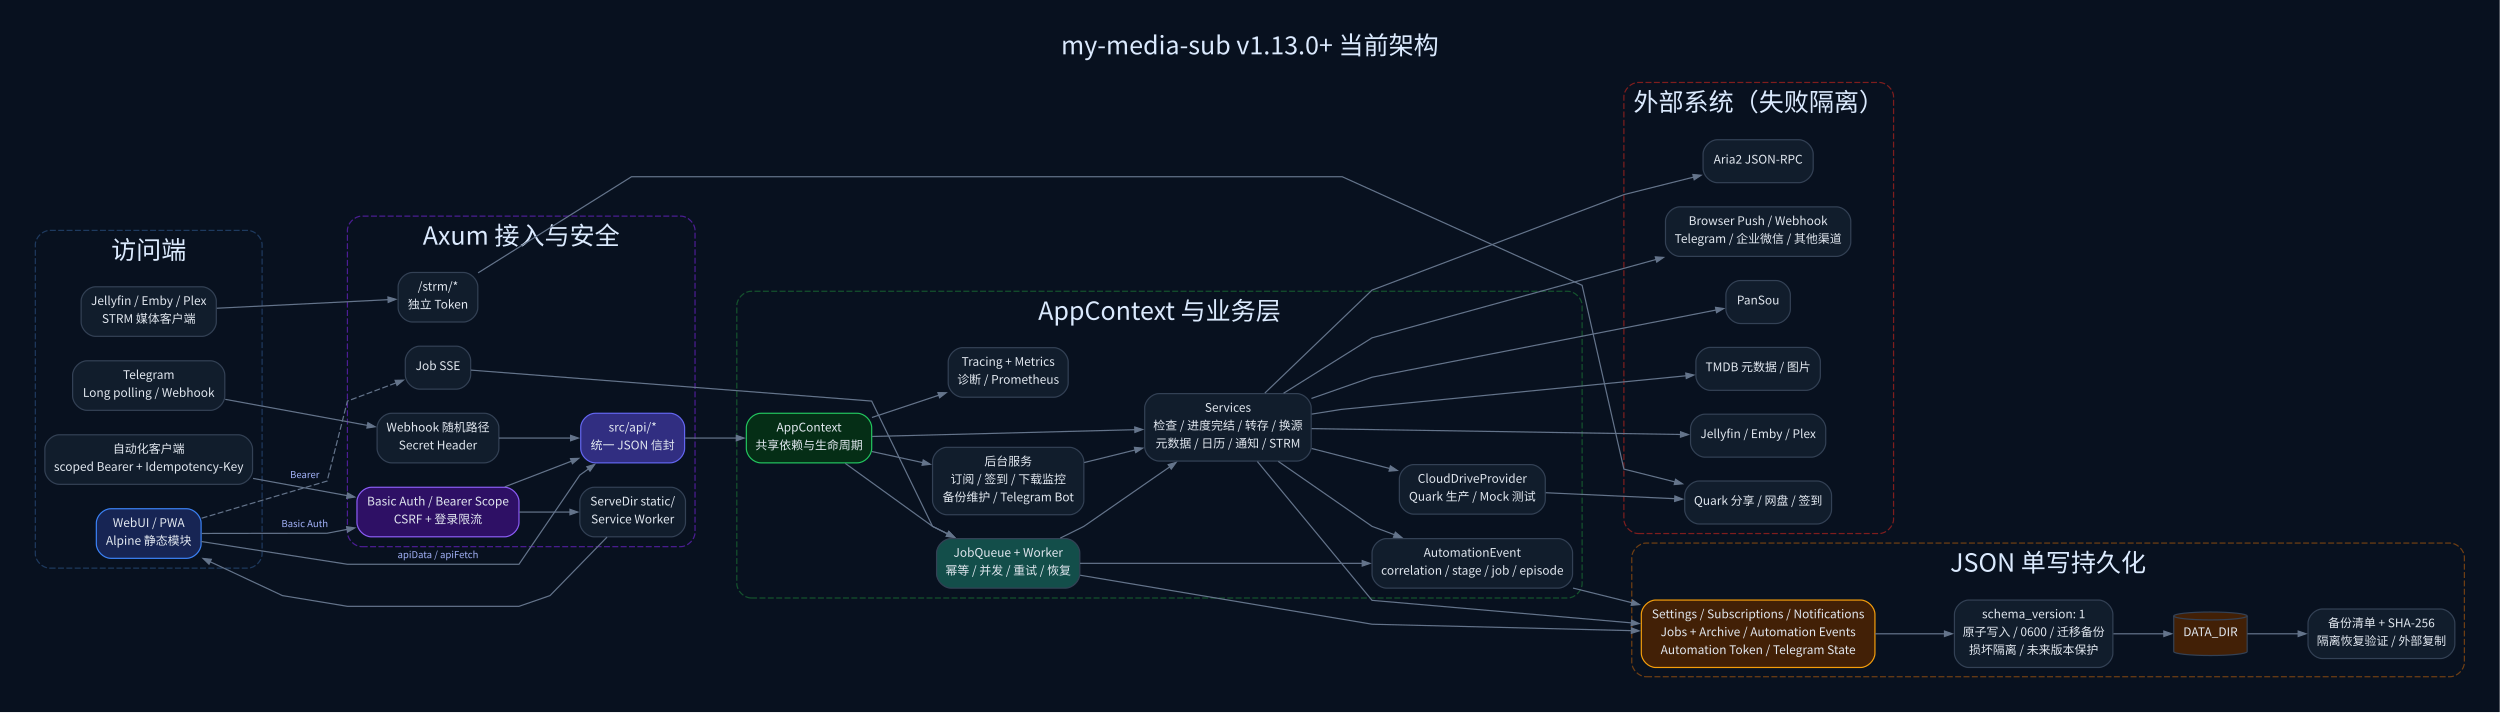
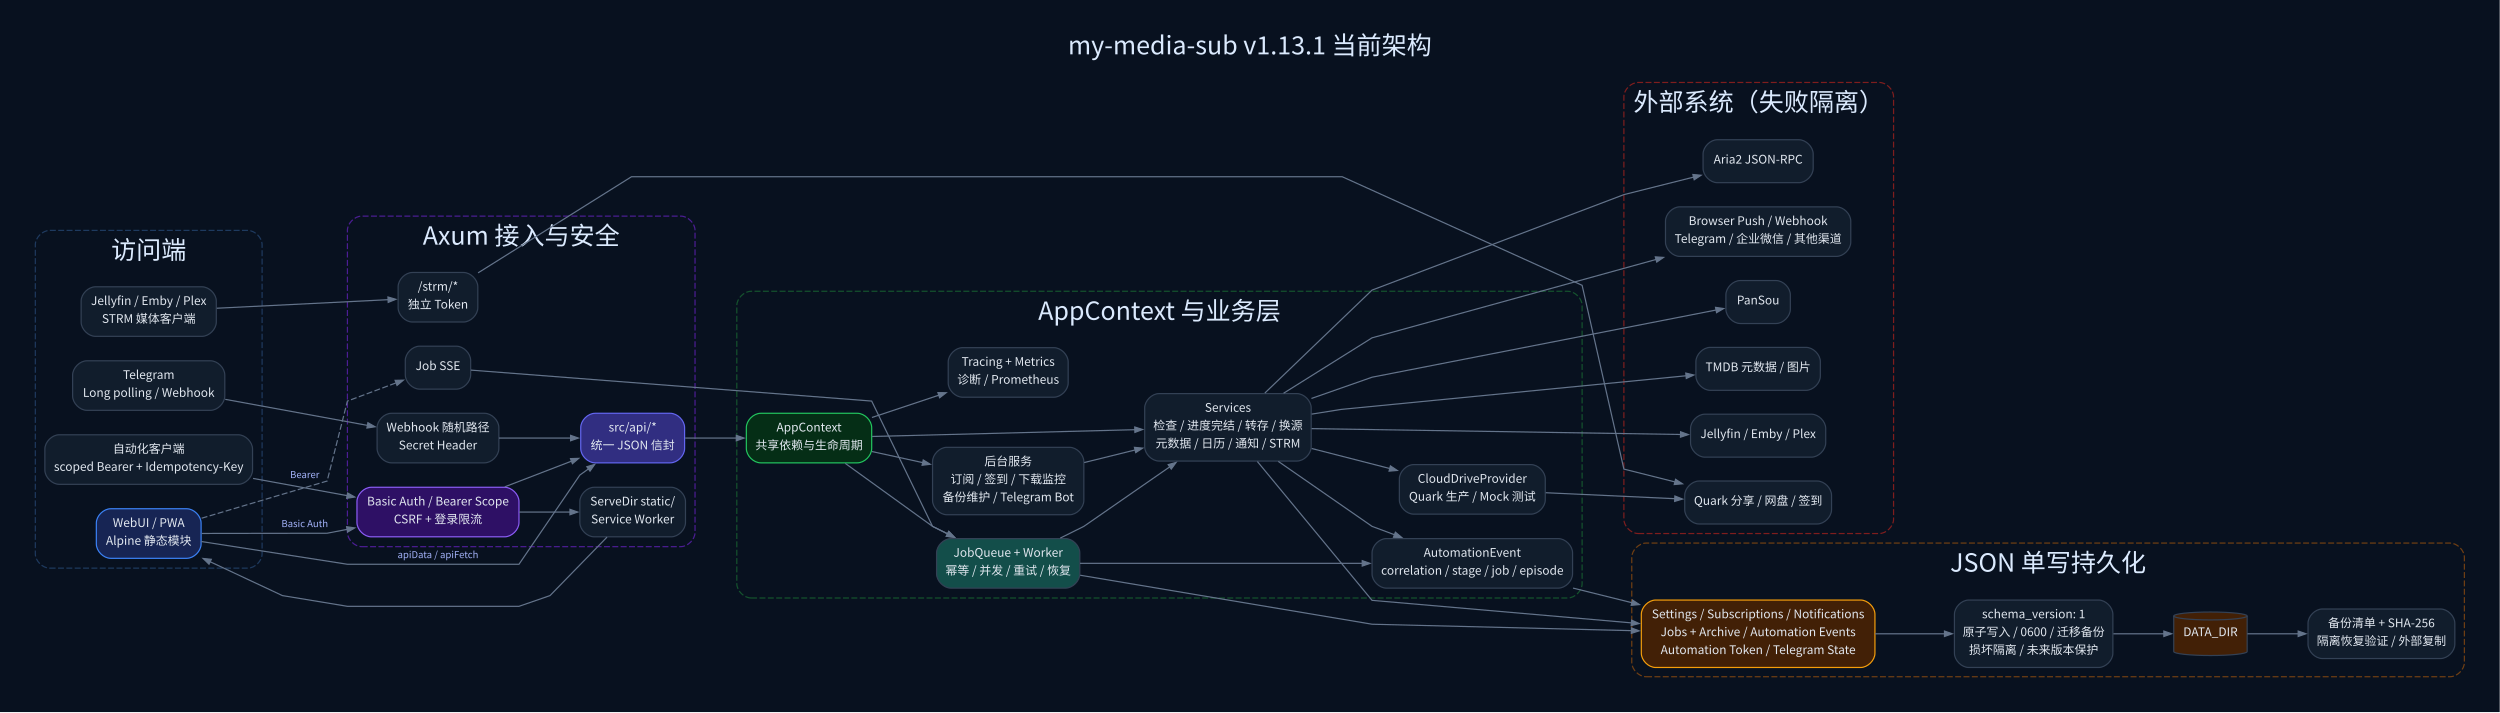
<svg xmlns="http://www.w3.org/2000/svg" width="2095pt" height="597pt" viewBox="0.00 0.00 2095.00 597.00">
  <g id="graph0" class="graph" transform="scale(1 1) rotate(0) translate(21.6 575.1)">
    <polygon fill="#08111f" stroke="none" points="-21.6,21.6 -21.6,-575.1 2073.15,-575.1 2073.15,21.6 -21.6,21.6" />
-     <text xml:space="preserve" text-anchor="middle" x="1025.78" y="-529.55" font-family="Noto Sans CJK SC" font-size="21.00" fill="#dbeafe">my-media-sub v1.13.0+ 当前架构</text>
+     <text xml:space="preserve" text-anchor="middle" x="1025.78" y="-529.55" font-family="Noto Sans CJK SC" font-size="21.00" fill="#dbeafe">my-media-sub v1.13.1 当前架构</text>
    <g id="clust1" class="cluster">
      <path fill="#08111f" stroke="#1e3a5f" stroke-dasharray="5,2" d="M20,-99C20,-99 186.03,-99 186.03,-99 192.03,-99 198.03,-105 198.03,-111 198.03,-111 198.03,-370 198.03,-370 198.03,-376 192.03,-382 186.03,-382 186.03,-382 20,-382 20,-382 14,-382 8,-376 8,-370 8,-370 8,-111 8,-111 8,-105 14,-99 20,-99" />
      <text xml:space="preserve" text-anchor="middle" x="103.02" y="-358.05" font-family="Noto Sans CJK SC" font-size="21.00" fill="#dbeafe">访问端</text>
    </g>
    <g id="clust2" class="cluster">
      <path fill="#08111f" stroke="#4c1d95" stroke-dasharray="5,2" d="M281.53,-117C281.53,-117 548.84,-117 548.84,-117 554.84,-117 560.84,-123 560.84,-129 560.84,-129 560.84,-382 560.84,-382 560.84,-388 554.84,-394 548.84,-394 548.84,-394 281.53,-394 281.53,-394 275.53,-394 269.53,-388 269.53,-382 269.53,-382 269.53,-129 269.53,-129 269.53,-123 275.53,-117 281.53,-117" />
      <text xml:space="preserve" text-anchor="middle" x="415.19" y="-370.05" font-family="Noto Sans CJK SC" font-size="21.00" fill="#dbeafe">Axum 接入与安全</text>
    </g>
    <g id="clust3" class="cluster">
      <path fill="#08111f" stroke="#14532d" stroke-dasharray="5,2" d="M607.84,-74C607.84,-74 1292.21,-74 1292.21,-74 1298.21,-74 1304.21,-80 1304.21,-86 1304.21,-86 1304.21,-319 1304.21,-319 1304.21,-325 1298.21,-331 1292.21,-331 1292.21,-331 607.84,-331 607.84,-331 601.84,-331 595.84,-325 595.84,-319 595.84,-319 595.84,-86 595.84,-86 595.84,-80 601.84,-74 607.84,-74" />
      <text xml:space="preserve" text-anchor="middle" x="950.03" y="-307.05" font-family="Noto Sans CJK SC" font-size="21.00" fill="#dbeafe">AppContext 与业务层</text>
    </g>
    <g id="clust4" class="cluster">
      <path fill="#08111f" stroke="#713f12" stroke-dasharray="5,2" d="M1357.82,-8C1357.82,-8 2031.55,-8 2031.55,-8 2037.55,-8 2043.55,-14 2043.55,-20 2043.55,-20 2043.55,-108 2043.55,-108 2043.55,-114 2037.55,-120 2031.55,-120 2031.55,-120 1357.82,-120 1357.82,-120 1351.82,-120 1345.82,-114 1345.82,-108 1345.82,-108 1345.82,-20 1345.82,-20 1345.82,-14 1351.82,-8 1357.82,-8" />
      <text xml:space="preserve" text-anchor="middle" x="1694.69" y="-96.05" font-family="Noto Sans CJK SC" font-size="21.00" fill="#dbeafe">JSON 单写持久化</text>
    </g>
    <g id="clust5" class="cluster">
      <path fill="#08111f" stroke="#7f1d1d" stroke-dasharray="5,2" d="M1351.21,-128C1351.21,-128 1553.21,-128 1553.21,-128 1559.21,-128 1565.21,-134 1565.21,-140 1565.21,-140 1565.21,-494 1565.21,-494 1565.21,-500 1559.21,-506 1553.21,-506 1553.21,-506 1351.21,-506 1351.21,-506 1345.21,-506 1339.21,-500 1339.21,-494 1339.21,-494 1339.21,-140 1339.21,-140 1339.21,-134 1345.21,-128 1351.21,-128" />
      <text xml:space="preserve" text-anchor="middle" x="1452.21" y="-482.05" font-family="Noto Sans CJK SC" font-size="21.00" fill="#dbeafe">外部系统（失败隔离）</text>
    </g>
    <g id="node1" class="node">
      <path fill="#172554" stroke="#3b82f6" d="M134.91,-148.76C134.91,-148.76 71.13,-148.76 71.13,-148.76 65.13,-148.76 59.13,-142.76 59.13,-136.76 59.13,-136.76 59.13,-119.24 59.13,-119.24 59.13,-113.24 65.13,-107.24 71.13,-107.24 71.13,-107.24 134.91,-107.24 134.91,-107.24 140.91,-107.24 146.91,-113.24 146.91,-119.24 146.91,-119.24 146.91,-136.76 146.91,-136.76 146.91,-142.76 140.91,-148.76 134.91,-148.76" />
      <text xml:space="preserve" text-anchor="middle" x="103.02" y="-133.5" font-family="Noto Sans CJK SC" font-size="10.00" fill="#e2e8f0">WebUI / PWA</text>
      <text xml:space="preserve" text-anchor="middle" x="103.02" y="-118.5" font-family="Noto Sans CJK SC" font-size="10.00" fill="#e2e8f0">Alpine 静态模块</text>
    </g>
    <g id="node5" class="node">
      <path fill="#2e1065" stroke="#8b5cf6" d="M401.31,-166.76C401.31,-166.76 289.53,-166.76 289.53,-166.76 283.53,-166.76 277.53,-160.76 277.53,-154.76 277.53,-154.76 277.53,-137.24 277.53,-137.24 277.53,-131.24 283.53,-125.24 289.53,-125.24 289.53,-125.24 401.31,-125.24 401.31,-125.24 407.31,-125.24 413.31,-131.24 413.31,-137.24 413.31,-137.24 413.31,-154.76 413.31,-154.76 413.31,-160.76 407.31,-166.76 401.31,-166.76" />
      <text xml:space="preserve" text-anchor="middle" x="345.42" y="-151.5" font-family="Noto Sans CJK SC" font-size="10.00" fill="#e2e8f0">Basic Auth / Bearer Scope</text>
      <text xml:space="preserve" text-anchor="middle" x="345.42" y="-136.5" font-family="Noto Sans CJK SC" font-size="10.00" fill="#e2e8f0">CSRF + 登录限流</text>
    </g>
    <g id="edge1" class="edge">
      <path fill="none" stroke="#64748b" d="M147.37,-128.07C191.21,-128.15 252.53,-128.25 252.53,-128.25 252.53,-128.25 259.4,-129.58 269.39,-131.51" />
      <polygon fill="#64748b" stroke="#64748b" points="268.86,-133.72 275.67,-132.72 269.72,-129.25 268.86,-133.72" />
      <text xml:space="preserve" text-anchor="middle" x="233.78" y="-133.4" font-family="Noto Sans CJK SC" font-size="8.00" fill="#a5b4fc">Basic Auth</text>
    </g>
    <g id="node7" class="node">
      <path fill="#312e81" stroke="#6366f1" d="M540.09,-228.76C540.09,-228.76 477.06,-228.76 477.06,-228.76 471.06,-228.76 465.06,-222.76 465.06,-216.76 465.06,-216.76 465.06,-199.24 465.06,-199.24 465.06,-193.24 471.06,-187.24 477.06,-187.24 477.06,-187.24 540.09,-187.24 540.09,-187.24 546.09,-187.24 552.09,-193.24 552.09,-199.24 552.09,-199.24 552.09,-216.76 552.09,-216.76 552.09,-222.76 546.09,-228.76 540.09,-228.76" />
      <text xml:space="preserve" text-anchor="middle" x="508.58" y="-213.5" font-family="Noto Sans CJK SC" font-size="10.00" fill="#e2e8f0">src/api/*</text>
      <text xml:space="preserve" text-anchor="middle" x="508.58" y="-198.5" font-family="Noto Sans CJK SC" font-size="10.00" fill="#e2e8f0">统一 JSON 信封</text>
    </g>
    <g id="edge8" class="edge">
      <path fill="none" stroke="#64748b" d="M147.07,-121.3C196.11,-113.67 269.53,-102.25 269.53,-102.25 269.53,-102.25 413.31,-102.25 413.31,-102.25 413.31,-102.25 464.31,-177 464.31,-177 464.31,-177 467.32,-179.16 471.75,-182.33" />
      <polygon fill="#64748b" stroke="#64748b" points="470.16,-183.99 476.77,-185.93 472.81,-180.29 470.16,-183.99" />
      <text xml:space="preserve" text-anchor="middle" x="345.42" y="-107.4" font-family="Noto Sans CJK SC" font-size="8.00" fill="#a5b4fc">apiData / apiFetch</text>
    </g>
    <g id="node10" class="node">
      <path fill="#111d2c" stroke="#334155" d="M360.81,-285C360.81,-285 330.03,-285 330.03,-285 324.03,-285 318.03,-279 318.03,-273 318.03,-273 318.03,-261 318.03,-261 318.03,-255 324.03,-249 330.03,-249 330.03,-249 360.81,-249 360.81,-249 366.81,-249 372.81,-255 372.81,-261 372.81,-261 372.81,-273 372.81,-273 372.81,-279 366.81,-285 360.81,-285" />
      <text xml:space="preserve" text-anchor="middle" x="345.42" y="-265" font-family="Noto Sans CJK SC" font-size="10.00" fill="#e2e8f0">Job SSE</text>
    </g>
    <g id="edge9" class="edge">
      <path fill="none" stroke="#64748b" stroke-dasharray="5,2" d="M147.37,-140.84C191.21,-153.83 252.53,-172 252.53,-172 252.53,-172 269.53,-239 269.53,-239 269.53,-239 290.56,-246.86 310.34,-254.26" />
      <polygon fill="#64748b" stroke="#64748b" points="309.5,-256.37 316.39,-256.52 311.1,-252.11 309.5,-256.37" />
    </g>
    <g id="node2" class="node">
      <path fill="#111d2c" stroke="#334155" d="M178.03,-210.76C178.03,-210.76 28,-210.76 28,-210.76 22,-210.76 16,-204.76 16,-198.76 16,-198.76 16,-181.24 16,-181.24 16,-175.24 22,-169.24 28,-169.24 28,-169.24 178.03,-169.24 178.03,-169.24 184.03,-169.24 190.03,-175.24 190.03,-181.24 190.03,-181.24 190.03,-198.76 190.03,-198.76 190.03,-204.76 184.03,-210.76 178.03,-210.76" />
      <text xml:space="preserve" text-anchor="middle" x="103.02" y="-195.5" font-family="Noto Sans CJK SC" font-size="10.00" fill="#e2e8f0">自动化客户端</text>
      <text xml:space="preserve" text-anchor="middle" x="103.02" y="-180.5" font-family="Noto Sans CJK SC" font-size="10.00" fill="#e2e8f0">scoped Bearer + Idempotency-Key</text>
    </g>
    <g id="edge2" class="edge">
      <path fill="none" stroke="#64748b" d="M190.47,-174.18C216.33,-169.44 244.46,-164.3 269.52,-159.71" />
      <polygon fill="#64748b" stroke="#64748b" points="269.71,-161.99 275.7,-158.58 268.89,-157.51 269.71,-161.99" />
      <text xml:space="preserve" text-anchor="middle" x="233.78" y="-174.47" font-family="Noto Sans CJK SC" font-size="8.00" fill="#a5b4fc">Bearer</text>
    </g>
    <g id="node3" class="node">
      <path fill="#111d2c" stroke="#334155" d="M154.78,-272.76C154.78,-272.76 51.25,-272.76 51.25,-272.76 45.25,-272.76 39.25,-266.76 39.25,-260.76 39.25,-260.76 39.25,-243.24 39.25,-243.24 39.25,-237.24 45.25,-231.24 51.25,-231.24 51.25,-231.24 154.78,-231.24 154.78,-231.24 160.78,-231.24 166.78,-237.24 166.78,-243.24 166.78,-243.24 166.78,-260.76 166.78,-260.76 166.78,-266.76 160.78,-272.76 154.78,-272.76" />
      <text xml:space="preserve" text-anchor="middle" x="103.02" y="-257.5" font-family="Noto Sans CJK SC" font-size="10.00" fill="#e2e8f0">Telegram</text>
      <text xml:space="preserve" text-anchor="middle" x="103.02" y="-242.5" font-family="Noto Sans CJK SC" font-size="10.00" fill="#e2e8f0">Long polling / Webhook</text>
    </g>
    <g id="node6" class="node">
      <path fill="#111d2c" stroke="#334155" d="M384.44,-228.76C384.44,-228.76 306.41,-228.76 306.41,-228.76 300.41,-228.76 294.41,-222.76 294.41,-216.76 294.41,-216.76 294.41,-199.24 294.41,-199.24 294.41,-193.24 300.41,-187.24 306.41,-187.24 306.41,-187.24 384.44,-187.24 384.44,-187.24 390.44,-187.24 396.44,-193.24 396.44,-199.24 396.44,-199.24 396.44,-216.76 396.44,-216.76 396.44,-222.76 390.44,-228.76 384.44,-228.76" />
      <text xml:space="preserve" text-anchor="middle" x="345.42" y="-213.5" font-family="Noto Sans CJK SC" font-size="10.00" fill="#e2e8f0">Webhook 随机路径</text>
      <text xml:space="preserve" text-anchor="middle" x="345.42" y="-198.5" font-family="Noto Sans CJK SC" font-size="10.00" fill="#e2e8f0">Secret Header</text>
    </g>
    <g id="edge3" class="edge">
      <path fill="none" stroke="#64748b" d="M167.18,-240.44C204.19,-233.66 250.6,-225.17 286.65,-218.57" />
      <polygon fill="#64748b" stroke="#64748b" points="286.7,-220.88 292.69,-217.47 285.88,-216.4 286.7,-220.88" />
    </g>
    <g id="node4" class="node">
      <path fill="#111d2c" stroke="#334155" d="M147.66,-334.76C147.66,-334.76 58.38,-334.76 58.38,-334.76 52.38,-334.76 46.38,-328.76 46.38,-322.76 46.38,-322.76 46.38,-305.24 46.38,-305.24 46.38,-299.24 52.38,-293.24 58.38,-293.24 58.38,-293.24 147.66,-293.24 147.66,-293.24 153.66,-293.24 159.66,-299.24 159.66,-305.24 159.66,-305.24 159.66,-322.76 159.66,-322.76 159.66,-328.76 153.66,-334.76 147.66,-334.76" />
      <text xml:space="preserve" text-anchor="middle" x="103.02" y="-319.5" font-family="Noto Sans CJK SC" font-size="10.00" fill="#e2e8f0">Jellyfin / Emby / Plex</text>
      <text xml:space="preserve" text-anchor="middle" x="103.02" y="-304.5" font-family="Noto Sans CJK SC" font-size="10.00" fill="#e2e8f0">STRM 媒体客户端</text>
    </g>
    <g id="node9" class="node">
      <path fill="#111d2c" stroke="#334155" d="M366.81,-346.76C366.81,-346.76 324.03,-346.76 324.03,-346.76 318.03,-346.76 312.03,-340.76 312.03,-334.76 312.03,-334.76 312.03,-317.24 312.03,-317.24 312.03,-311.24 318.03,-305.24 324.03,-305.24 324.03,-305.24 366.81,-305.24 366.81,-305.24 372.81,-305.24 378.81,-311.24 378.81,-317.24 378.81,-317.24 378.81,-334.76 378.81,-334.76 378.81,-340.76 372.81,-346.76 366.81,-346.76" />
      <text xml:space="preserve" text-anchor="middle" x="345.42" y="-331.5" font-family="Noto Sans CJK SC" font-size="10.00" fill="#e2e8f0">/strm/*</text>
      <text xml:space="preserve" text-anchor="middle" x="345.42" y="-316.5" font-family="Noto Sans CJK SC" font-size="10.00" fill="#e2e8f0">独立 Token</text>
    </g>
    <g id="edge10" class="edge">
      <path fill="none" stroke="#64748b" d="M160.08,-316.8C204.17,-319 264.55,-322.01 304.01,-323.98" />
      <polygon fill="#64748b" stroke="#64748b" points="303.5,-326.23 310.1,-324.29 303.72,-321.69 303.5,-326.23" />
    </g>
    <g id="edge5" class="edge">
      <path fill="none" stroke="#64748b" d="M401.43,-167.16C419.54,-174.13 439.57,-181.84 457.31,-188.66" />
      <polygon fill="#64748b" stroke="#64748b" points="456.47,-190.78 463.35,-190.99 458.1,-186.53 456.47,-190.78" />
    </g>
    <g id="node8" class="node">
      <path fill="#111d2c" stroke="#334155" d="M540.84,-166.76C540.84,-166.76 476.31,-166.76 476.31,-166.76 470.31,-166.76 464.31,-160.76 464.31,-154.76 464.31,-154.76 464.31,-137.24 464.31,-137.24 464.31,-131.24 470.31,-125.24 476.31,-125.24 476.31,-125.24 540.84,-125.24 540.84,-125.24 546.84,-125.24 552.84,-131.24 552.84,-137.24 552.84,-137.24 552.84,-154.76 552.84,-154.76 552.84,-160.76 546.84,-166.76 540.84,-166.76" />
      <text xml:space="preserve" text-anchor="middle" x="508.58" y="-151.5" font-family="Noto Sans CJK SC" font-size="10.00" fill="#e2e8f0">ServeDir static/</text>
      <text xml:space="preserve" text-anchor="middle" x="508.58" y="-136.5" font-family="Noto Sans CJK SC" font-size="10.00" fill="#e2e8f0">Service Worker</text>
    </g>
    <g id="edge6" class="edge">
      <path fill="none" stroke="#64748b" d="M413.36,-146C427.68,-146 442.58,-146 456.2,-146" />
      <polygon fill="#64748b" stroke="#64748b" points="456.04,-148.28 462.54,-146 456.04,-143.73 456.04,-148.28" />
    </g>
    <g id="edge4" class="edge">
      <path fill="none" stroke="#64748b" d="M396.53,-208C415.69,-208 437.55,-208 456.78,-208" />
      <polygon fill="#64748b" stroke="#64748b" points="456.55,-210.28 463.05,-208 456.55,-205.73 456.55,-210.28" />
    </g>
    <g id="node11" class="node">
      <path fill="#052e16" stroke="#22c55e" d="M696.87,-228.76C696.87,-228.76 615.84,-228.76 615.84,-228.76 609.84,-228.76 603.84,-222.76 603.84,-216.76 603.84,-216.76 603.84,-199.24 603.84,-199.24 603.84,-193.24 609.84,-187.24 615.84,-187.24 615.84,-187.24 696.87,-187.24 696.87,-187.24 702.87,-187.24 708.87,-193.24 708.87,-199.24 708.87,-199.24 708.87,-216.76 708.87,-216.76 708.87,-222.76 702.87,-228.76 696.87,-228.76" />
      <text xml:space="preserve" text-anchor="middle" x="656.36" y="-213.5" font-family="Noto Sans CJK SC" font-size="10.00" fill="#e2e8f0">AppContext</text>
      <text xml:space="preserve" text-anchor="middle" x="656.36" y="-198.5" font-family="Noto Sans CJK SC" font-size="10.00" fill="#e2e8f0">共享依赖与生命周期</text>
    </g>
    <g id="edge12" class="edge">
      <path fill="none" stroke="#64748b" d="M552.53,-208C565.99,-208 581.1,-208 595.51,-208" />
      <polygon fill="#64748b" stroke="#64748b" points="595.42,-210.28 601.92,-208 595.42,-205.73 595.42,-210.28" />
    </g>
    <g id="edge7" class="edge">
      <path fill="none" stroke="#64748b" d="M487.09,-125C466.99,-104.38 439.31,-76 439.31,-76 439.31,-76 413.31,-67 413.31,-67 413.31,-67 269.53,-67 269.53,-67 269.53,-67 215.03,-76 215.03,-76 215.03,-76 183.66,-90.7 154.27,-104.46" />
      <polygon fill="#64748b" stroke="#64748b" points="153.55,-102.29 148.62,-107.1 155.48,-106.41 153.55,-102.29" />
    </g>
    <g id="node23" class="node">
      <path fill="#111d2c" stroke="#334155" d="M1501.23,-172C1501.23,-172 1402.2,-172 1402.2,-172 1396.2,-172 1390.2,-166 1390.2,-160 1390.2,-160 1390.2,-148 1390.2,-148 1390.2,-142 1396.2,-136 1402.2,-136 1402.2,-136 1501.23,-136 1501.23,-136 1507.23,-136 1513.23,-142 1513.23,-148 1513.23,-148 1513.23,-160 1513.23,-160 1513.23,-166 1507.23,-172 1501.23,-172" />
      <text xml:space="preserve" text-anchor="middle" x="1451.71" y="-152" font-family="Noto Sans CJK SC" font-size="10.00" fill="#e2e8f0">Quark 分享 / 网盘 / 签到</text>
    </g>
    <g id="edge11" class="edge">
      <path fill="none" stroke="#64748b" d="M379.03,-346.44C426.12,-375.95 507.58,-427 507.58,-427 507.58,-427 507.58,-427 1103.18,-427 1103.18,-427 1304.21,-336 1304.21,-336 1304.21,-336 1339.21,-182 1339.21,-182 1339.21,-182 1359.16,-176.99 1382.18,-171.21" />
      <polygon fill="#64748b" stroke="#64748b" points="1382.52,-173.47 1388.27,-169.68 1381.41,-169.06 1382.52,-173.47" />
    </g>
    <g id="node13" class="node">
      <path fill="#134e4a" stroke="#334155" d="M871.28,-123.76C871.28,-123.76 775.25,-123.76 775.25,-123.76 769.25,-123.76 763.25,-117.76 763.25,-111.76 763.25,-111.76 763.25,-94.24 763.25,-94.24 763.25,-88.24 769.25,-82.24 775.25,-82.24 775.25,-82.24 871.28,-82.24 871.28,-82.24 877.28,-82.24 883.28,-88.24 883.28,-94.24 883.28,-94.24 883.28,-111.76 883.28,-111.76 883.28,-117.76 877.28,-123.76 871.28,-123.76" />
      <text xml:space="preserve" text-anchor="middle" x="823.26" y="-108.5" font-family="Noto Sans CJK SC" font-size="10.00" fill="#e2e8f0">JobQueue + Worker</text>
      <text xml:space="preserve" text-anchor="middle" x="823.26" y="-93.5" font-family="Noto Sans CJK SC" font-size="10.00" fill="#e2e8f0">幂等 / 并发 / 重试 / 恢复</text>
    </g>
    <g id="edge13" class="edge">
      <path fill="none" stroke="#64748b" d="M373.07,-264.94C456.78,-258.47 708.87,-239 708.87,-239 708.87,-239 759.87,-134 759.87,-134 759.87,-134 765.22,-131.34 772.8,-127.58" />
      <polygon fill="#64748b" stroke="#64748b" points="773.45,-129.79 778.26,-124.86 771.42,-125.72 773.45,-129.79" />
    </g>
    <g id="node12" class="node">
      <path fill="#111d2c" stroke="#334155" d="M1065.18,-245.26C1065.18,-245.26 949.65,-245.26 949.65,-245.26 943.65,-245.26 937.65,-239.26 937.65,-233.26 937.65,-233.26 937.65,-200.74 937.65,-200.74 937.65,-194.74 943.65,-188.74 949.65,-188.74 949.65,-188.74 1065.18,-188.74 1065.18,-188.74 1071.18,-188.74 1077.18,-194.74 1077.18,-200.74 1077.18,-200.74 1077.18,-233.26 1077.18,-233.26 1077.18,-239.26 1071.18,-245.26 1065.18,-245.26" />
      <text xml:space="preserve" text-anchor="middle" x="1007.42" y="-230" font-family="Noto Sans CJK SC" font-size="10.00" fill="#e2e8f0">Services</text>
      <text xml:space="preserve" text-anchor="middle" x="1007.42" y="-215" font-family="Noto Sans CJK SC" font-size="10.00" fill="#e2e8f0">检查 / 进度完结 / 转存 / 换源</text>
      <text xml:space="preserve" text-anchor="middle" x="1007.42" y="-200" font-family="Noto Sans CJK SC" font-size="10.00" fill="#e2e8f0">元数据 / 日历 / 通知 / STRM</text>
    </g>
    <g id="edge14" class="edge">
      <path fill="none" stroke="#64748b" d="M709.24,-209.34C767.57,-210.84 862.87,-213.3 929.79,-215.02" />
      <polygon fill="#64748b" stroke="#64748b" points="929.32,-217.29 935.88,-215.18 929.44,-212.74 929.32,-217.29" />
    </g>
    <g id="edge15" class="edge">
      <path fill="none" stroke="#64748b" d="M686.73,-186.79C717.02,-164.93 759.87,-134 759.87,-134 759.87,-134 765.22,-131.34 772.8,-127.58" />
      <polygon fill="#64748b" stroke="#64748b" points="773.45,-129.79 778.26,-124.86 771.42,-125.72 773.45,-129.79" />
    </g>
    <g id="node14" class="node">
      <path fill="#111d2c" stroke="#334155" d="M874.65,-200.26C874.65,-200.26 771.87,-200.26 771.87,-200.26 765.87,-200.26 759.87,-194.26 759.87,-188.26 759.87,-188.26 759.87,-155.74 759.87,-155.74 759.87,-149.74 765.87,-143.74 771.87,-143.74 771.87,-143.74 874.65,-143.74 874.65,-143.74 880.65,-143.74 886.65,-149.74 886.65,-155.74 886.65,-155.74 886.65,-188.26 886.65,-188.26 886.65,-194.26 880.65,-200.26 874.65,-200.26" />
      <text xml:space="preserve" text-anchor="middle" x="823.26" y="-185" font-family="Noto Sans CJK SC" font-size="10.00" fill="#e2e8f0">后台服务</text>
      <text xml:space="preserve" text-anchor="middle" x="823.26" y="-170" font-family="Noto Sans CJK SC" font-size="10.00" fill="#e2e8f0">订阅 / 签到 / 下载监控</text>
      <text xml:space="preserve" text-anchor="middle" x="823.26" y="-155" font-family="Noto Sans CJK SC" font-size="10.00" fill="#e2e8f0">备份维护 / Telegram Bot</text>
    </g>
    <g id="edge16" class="edge">
      <path fill="none" stroke="#64748b" d="M709.08,-196.71C722.67,-193.74 737.57,-190.49 751.96,-187.35" />
      <polygon fill="#64748b" stroke="#64748b" points="752.08,-189.65 757.95,-186.04 751.11,-185.2 752.08,-189.65" />
    </g>
    <g id="node16" class="node">
      <path fill="#111d2c" stroke="#334155" d="M861.53,-283.76C861.53,-283.76 785,-283.76 785,-283.76 779,-283.76 773,-277.76 773,-271.76 773,-271.76 773,-254.24 773,-254.24 773,-248.24 779,-242.24 785,-242.24 785,-242.24 861.53,-242.24 861.53,-242.24 867.53,-242.24 873.53,-248.24 873.53,-254.24 873.53,-254.24 873.53,-271.76 873.53,-271.76 873.53,-277.76 867.53,-283.76 861.53,-283.76" />
      <text xml:space="preserve" text-anchor="middle" x="823.26" y="-268.5" font-family="Noto Sans CJK SC" font-size="10.00" fill="#e2e8f0">Tracing + Metrics</text>
      <text xml:space="preserve" text-anchor="middle" x="823.26" y="-253.5" font-family="Noto Sans CJK SC" font-size="10.00" fill="#e2e8f0">诊断 / Prometheus</text>
    </g>
    <g id="edge17" class="edge">
      <path fill="none" stroke="#64748b" d="M709.08,-225.25C727.01,-231.23 747.2,-237.96 765.51,-244.07" />
      <polygon fill="#64748b" stroke="#64748b" points="764.37,-246.09 771.26,-245.99 765.81,-241.77 764.37,-246.09" />
    </g>
    <g id="node15" class="node">
      <path fill="#111d2c" stroke="#334155" d="M1284.21,-123.76C1284.21,-123.76 1140.18,-123.76 1140.18,-123.76 1134.18,-123.76 1128.18,-117.76 1128.18,-111.76 1128.18,-111.76 1128.18,-94.24 1128.18,-94.24 1128.18,-88.24 1134.18,-82.24 1140.18,-82.24 1140.18,-82.24 1284.21,-82.24 1284.21,-82.24 1290.21,-82.24 1296.21,-88.24 1296.21,-94.24 1296.21,-94.24 1296.21,-111.76 1296.21,-111.76 1296.21,-117.76 1290.21,-123.76 1284.21,-123.76" />
      <text xml:space="preserve" text-anchor="middle" x="1212.2" y="-108.5" font-family="Noto Sans CJK SC" font-size="10.00" fill="#e2e8f0">AutomationEvent</text>
      <text xml:space="preserve" text-anchor="middle" x="1212.2" y="-93.5" font-family="Noto Sans CJK SC" font-size="10.00" fill="#e2e8f0">correlation / stage / job / episode</text>
    </g>
    <g id="edge20" class="edge">
      <path fill="none" stroke="#64748b" d="M1049.63,-188.44C1084.28,-164.43 1128.18,-134 1128.18,-134 1128.18,-134 1136.19,-131.01 1147.23,-126.89" />
      <polygon fill="#64748b" stroke="#64748b" points="1147.74,-129.13 1153.03,-124.72 1146.14,-124.86 1147.74,-129.13" />
    </g>
    <g id="node17" class="node">
      <path fill="#111d2c" stroke="#334155" d="M1261.34,-185.76C1261.34,-185.76 1163.06,-185.76 1163.06,-185.76 1157.06,-185.76 1151.06,-179.76 1151.06,-173.76 1151.06,-173.76 1151.06,-156.24 1151.06,-156.24 1151.06,-150.24 1157.06,-144.24 1163.06,-144.24 1163.06,-144.24 1261.34,-144.24 1261.34,-144.24 1267.34,-144.24 1273.34,-150.24 1273.34,-156.24 1273.34,-156.24 1273.34,-173.76 1273.34,-173.76 1273.34,-179.76 1267.34,-185.76 1261.34,-185.76" />
      <text xml:space="preserve" text-anchor="middle" x="1212.2" y="-170.5" font-family="Noto Sans CJK SC" font-size="10.00" fill="#e2e8f0">CloudDriveProvider</text>
      <text xml:space="preserve" text-anchor="middle" x="1212.2" y="-155.5" font-family="Noto Sans CJK SC" font-size="10.00" fill="#e2e8f0">Quark 生产 / Mock 测试</text>
    </g>
    <g id="edge22" class="edge">
      <path fill="none" stroke="#64748b" d="M1077.63,-199.25C1098.79,-193.83 1122.02,-187.87 1143.1,-182.46" />
      <polygon fill="#64748b" stroke="#64748b" points="1143.56,-184.69 1149.29,-180.87 1142.43,-180.28 1143.56,-184.69" />
    </g>
    <g id="node18" class="node">
      <path fill="#422006" stroke="#f59e0b" d="M1537.6,-72.26C1537.6,-72.26 1365.82,-72.26 1365.82,-72.26 1359.82,-72.26 1353.82,-66.26 1353.82,-60.26 1353.82,-60.26 1353.82,-27.74 1353.82,-27.74 1353.82,-21.74 1359.82,-15.74 1365.82,-15.74 1365.82,-15.74 1537.6,-15.74 1537.6,-15.74 1543.6,-15.74 1549.6,-21.74 1549.6,-27.74 1549.6,-27.74 1549.6,-60.26 1549.6,-60.26 1549.6,-66.26 1543.6,-72.26 1537.6,-72.26" />
      <text xml:space="preserve" text-anchor="middle" x="1451.71" y="-57" font-family="Noto Sans CJK SC" font-size="10.00" fill="#e2e8f0">Settings / Subscriptions / Notifications</text>
      <text xml:space="preserve" text-anchor="middle" x="1451.71" y="-42" font-family="Noto Sans CJK SC" font-size="10.00" fill="#e2e8f0">Jobs + Archive / Automation Events</text>
      <text xml:space="preserve" text-anchor="middle" x="1451.71" y="-27" font-family="Noto Sans CJK SC" font-size="10.00" fill="#e2e8f0">Automation Token / Telegram State</text>
    </g>
    <g id="edge24" class="edge">
      <path fill="none" stroke="#64748b" d="M1032.08,-188.35C1066.98,-146.1 1128.18,-72 1128.18,-72 1128.18,-72 1251.5,-61.29 1345.64,-53.12" />
      <polygon fill="#64748b" stroke="#64748b" points="1345.72,-55.4 1352,-52.57 1345.32,-50.87 1345.72,-55.4" />
    </g>
    <g id="node22" class="node">
      <path fill="#111d2c" stroke="#334155" d="M1466.71,-340C1466.71,-340 1436.71,-340 1436.71,-340 1430.71,-340 1424.71,-334 1424.71,-328 1424.71,-328 1424.71,-316 1424.71,-316 1424.71,-310 1430.71,-304 1436.71,-304 1436.71,-304 1466.71,-304 1466.71,-304 1472.71,-304 1478.71,-310 1478.71,-316 1478.71,-316 1478.71,-328 1478.71,-328 1478.71,-334 1472.71,-340 1466.71,-340" />
      <text xml:space="preserve" text-anchor="middle" x="1451.71" y="-320" font-family="Noto Sans CJK SC" font-size="10.00" fill="#e2e8f0">PanSou</text>
    </g>
    <g id="edge30" class="edge">
      <path fill="none" stroke="#64748b" d="M1077.39,-241.19C1104.01,-250.52 1128.18,-259 1128.18,-259 1128.18,-259 1333.81,-299.17 1416.69,-315.35" />
      <polygon fill="#64748b" stroke="#64748b" points="1416.01,-317.54 1422.83,-316.55 1416.89,-313.08 1416.01,-317.54" />
    </g>
    <g id="node24" class="node">
      <path fill="#111d2c" stroke="#334155" d="M1491.85,-284C1491.85,-284 1411.57,-284 1411.57,-284 1405.57,-284 1399.57,-278 1399.57,-272 1399.57,-272 1399.57,-260 1399.57,-260 1399.57,-254 1405.57,-248 1411.57,-248 1411.57,-248 1491.85,-248 1491.85,-248 1497.85,-248 1503.85,-254 1503.85,-260 1503.85,-260 1503.85,-272 1503.85,-272 1503.85,-278 1497.85,-284 1491.85,-284" />
      <text xml:space="preserve" text-anchor="middle" x="1451.71" y="-264" font-family="Noto Sans CJK SC" font-size="10.00" fill="#e2e8f0">TMDB 元数据 / 图片</text>
    </g>
    <g id="edge31" class="edge">
      <path fill="none" stroke="#64748b" d="M1077.54,-228.06C1091.6,-230.31 1102.18,-232 1102.18,-232 1102.18,-232 1291.92,-250.51 1391.4,-260.21" />
      <polygon fill="#64748b" stroke="#64748b" points="1391.09,-262.47 1397.78,-260.84 1391.53,-257.94 1391.09,-262.47" />
    </g>
    <g id="node25" class="node">
      <path fill="#111d2c" stroke="#334155" d="M1485.85,-458C1485.85,-458 1417.57,-458 1417.57,-458 1411.57,-458 1405.57,-452 1405.57,-446 1405.57,-446 1405.57,-434 1405.57,-434 1405.57,-428 1411.57,-422 1417.57,-422 1417.57,-422 1485.85,-422 1485.85,-422 1491.85,-422 1497.85,-428 1497.85,-434 1497.85,-434 1497.85,-446 1497.85,-446 1497.85,-452 1491.85,-458 1485.85,-458" />
      <text xml:space="preserve" text-anchor="middle" x="1451.71" y="-438" font-family="Noto Sans CJK SC" font-size="10.00" fill="#e2e8f0">Aria2 JSON-RPC</text>
    </g>
    <g id="edge32" class="edge">
      <path fill="none" stroke="#64748b" d="M1038.33,-245.72C1073.8,-279.78 1128.18,-332 1128.18,-332 1128.18,-332 1339.21,-412 1339.21,-412 1339.21,-412 1368.94,-419.47 1397.69,-426.69" />
      <polygon fill="#64748b" stroke="#64748b" points="1397.03,-428.87 1403.89,-428.24 1398.14,-424.45 1397.03,-428.87" />
    </g>
    <g id="node26" class="node">
      <path fill="#111d2c" stroke="#334155" d="M1496.35,-228C1496.35,-228 1407.07,-228 1407.07,-228 1401.07,-228 1395.07,-222 1395.07,-216 1395.07,-216 1395.07,-204 1395.07,-204 1395.07,-198 1401.07,-192 1407.07,-192 1407.07,-192 1496.35,-192 1496.35,-192 1502.35,-192 1508.35,-198 1508.35,-204 1508.35,-204 1508.35,-216 1508.35,-216 1508.35,-222 1502.35,-228 1496.35,-228" />
      <text xml:space="preserve" text-anchor="middle" x="1451.71" y="-208" font-family="Noto Sans CJK SC" font-size="10.00" fill="#e2e8f0">Jellyfin / Emby / Plex</text>
    </g>
    <g id="edge33" class="edge">
      <path fill="none" stroke="#64748b" d="M1077.52,-215.91C1162.26,-214.57 1304.7,-212.31 1386.93,-211.01" />
      <polygon fill="#64748b" stroke="#64748b" points="1386.72,-213.29 1393.18,-210.91 1386.64,-208.74 1386.72,-213.29" />
    </g>
    <g id="node27" class="node">
      <path fill="#111d2c" stroke="#334155" d="M1517.35,-401.76C1517.35,-401.76 1386.07,-401.76 1386.07,-401.76 1380.07,-401.76 1374.07,-395.76 1374.07,-389.76 1374.07,-389.76 1374.07,-372.24 1374.07,-372.24 1374.07,-366.24 1380.07,-360.24 1386.07,-360.24 1386.07,-360.24 1517.35,-360.24 1517.35,-360.24 1523.35,-360.24 1529.35,-366.24 1529.35,-372.24 1529.35,-372.24 1529.35,-389.76 1529.35,-389.76 1529.35,-395.76 1523.35,-401.76 1517.35,-401.76" />
      <text xml:space="preserve" text-anchor="middle" x="1451.71" y="-386.5" font-family="Noto Sans CJK SC" font-size="10.00" fill="#e2e8f0">Browser Push / Webhook</text>
      <text xml:space="preserve" text-anchor="middle" x="1451.71" y="-371.5" font-family="Noto Sans CJK SC" font-size="10.00" fill="#e2e8f0">Telegram / 企业微信 / 其他渠道</text>
    </g>
    <g id="edge34" class="edge">
      <path fill="none" stroke="#64748b" d="M1054.03,-245.57C1087.88,-266.76 1128.18,-292 1128.18,-292 1128.18,-292 1270.65,-331.31 1366.21,-357.68" />
      <polygon fill="#64748b" stroke="#64748b" points="1365.54,-359.86 1372.41,-359.39 1366.75,-355.47 1365.54,-359.86" />
    </g>
    <g id="edge18" class="edge">
      <path fill="none" stroke="#64748b" d="M866.91,-124.19C877.88,-129.64 886.65,-134 886.65,-134 886.65,-134 925.56,-160.97 959.02,-184.16" />
      <polygon fill="#64748b" stroke="#64748b" points="957.32,-185.74 963.95,-187.57 959.91,-182 957.32,-185.74" />
    </g>
    <g id="edge21" class="edge">
      <path fill="none" stroke="#64748b" d="M883.45,-103C946.46,-103 1046.98,-103 1120.1,-103" />
      <polygon fill="#64748b" stroke="#64748b" points="1119.96,-105.28 1126.46,-103 1119.96,-100.73 1119.96,-105.28" />
    </g>
    <g id="edge25" class="edge">
      <path fill="none" stroke="#64748b" d="M883.58,-93.05C972.03,-78.2 1128.18,-52 1128.18,-52 1128.18,-52 1251.5,-48.94 1345.64,-46.61" />
      <polygon fill="#64748b" stroke="#64748b" points="1345.55,-48.88 1351.99,-46.45 1345.44,-44.34 1345.55,-48.88" />
    </g>
    <g id="edge19" class="edge">
      <path fill="none" stroke="#64748b" d="M886.95,-187.49C900.79,-190.91 915.61,-194.57 929.94,-198.11" />
      <polygon fill="#64748b" stroke="#64748b" points="929.05,-200.23 935.91,-199.58 930.14,-195.81 929.05,-200.23" />
    </g>
    <g id="edge26" class="edge">
      <path fill="none" stroke="#64748b" d="M1296.6,-82.28C1312.6,-78.31 1329.53,-74.1 1346.1,-69.99" />
      <polygon fill="#64748b" stroke="#64748b" points="1346.45,-72.24 1352.21,-68.47 1345.35,-67.83 1346.45,-72.24" />
    </g>
    <g id="edge23" class="edge">
      <path fill="none" stroke="#64748b" d="M1273.74,-162.2C1306.84,-160.66 1347.95,-158.76 1382.21,-157.17" />
      <polygon fill="#64748b" stroke="#64748b" points="1381.96,-159.46 1388.35,-156.89 1381.75,-154.92 1381.96,-159.46" />
    </g>
    <g id="node19" class="node">
      <path fill="#111d2c" stroke="#334155" d="M1736.99,-72.26C1736.99,-72.26 1628.21,-72.26 1628.21,-72.26 1622.21,-72.26 1616.21,-66.26 1616.21,-60.26 1616.21,-60.26 1616.21,-27.74 1616.21,-27.74 1616.21,-21.74 1622.21,-15.74 1628.21,-15.74 1628.21,-15.74 1736.99,-15.74 1736.99,-15.74 1742.99,-15.74 1748.99,-21.74 1748.99,-27.74 1748.99,-27.74 1748.99,-60.26 1748.99,-60.26 1748.99,-66.26 1742.99,-72.26 1736.99,-72.26" />
      <text xml:space="preserve" text-anchor="middle" x="1682.6" y="-57" font-family="Noto Sans CJK SC" font-size="10.00" fill="#e2e8f0">schema_version: 1</text>
      <text xml:space="preserve" text-anchor="middle" x="1682.6" y="-42" font-family="Noto Sans CJK SC" font-size="10.00" fill="#e2e8f0">原子写入 / 0600 / 迁移备份</text>
      <text xml:space="preserve" text-anchor="middle" x="1682.6" y="-27" font-family="Noto Sans CJK SC" font-size="10.00" fill="#e2e8f0">损坏隔离 / 未来版本保护</text>
    </g>
    <g id="edge27" class="edge">
      <path fill="none" stroke="#64748b" d="M1549.78,-44C1569.29,-44 1589.49,-44 1608.04,-44" />
      <polygon fill="#64748b" stroke="#64748b" points="1607.87,-46.28 1614.37,-44 1607.87,-41.73 1607.87,-46.28" />
    </g>
    <g id="node21" class="node">
      <path fill="#422006" stroke="#334155" d="M1861.52,-58.92C1861.52,-60.75 1847.73,-62.23 1830.76,-62.23 1813.78,-62.23 1799.99,-60.75 1799.99,-58.92 1799.99,-58.92 1799.99,-29.08 1799.99,-29.08 1799.99,-27.25 1813.78,-25.77 1830.76,-25.77 1847.73,-25.77 1861.52,-27.25 1861.52,-29.08 1861.52,-29.08 1861.52,-58.92 1861.52,-58.92" />
      <path fill="none" stroke="#334155" d="M1861.52,-58.92C1861.52,-57.09 1847.73,-55.6 1830.76,-55.6 1813.78,-55.6 1799.99,-57.09 1799.99,-58.92" />
      <text xml:space="preserve" text-anchor="middle" x="1830.76" y="-42" font-family="Noto Sans CJK SC" font-size="10.00" fill="#e2e8f0">DATA_DIR</text>
    </g>
    <g id="edge28" class="edge">
      <path fill="none" stroke="#64748b" d="M1749.41,-44C1763.97,-44 1778.91,-44 1791.9,-44" />
      <polygon fill="#64748b" stroke="#64748b" points="1791.71,-46.28 1798.21,-44 1791.71,-41.73 1791.71,-46.28" />
    </g>
    <g id="node20" class="node">
      <path fill="#111d2c" stroke="#334155" d="M2023.55,-64.76C2023.55,-64.76 1924.52,-64.76 1924.52,-64.76 1918.52,-64.76 1912.52,-58.76 1912.52,-52.76 1912.52,-52.76 1912.52,-35.24 1912.52,-35.24 1912.52,-29.24 1918.52,-23.24 1924.52,-23.24 1924.52,-23.24 2023.55,-23.24 2023.55,-23.24 2029.55,-23.24 2035.55,-29.24 2035.55,-35.24 2035.55,-35.24 2035.55,-52.76 2035.55,-52.76 2035.55,-58.76 2029.55,-64.76 2023.55,-64.76" />
      <text xml:space="preserve" text-anchor="middle" x="1974.04" y="-49.5" font-family="Noto Sans CJK SC" font-size="10.00" fill="#e2e8f0">备份清单 + SHA-256</text>
      <text xml:space="preserve" text-anchor="middle" x="1974.04" y="-34.5" font-family="Noto Sans CJK SC" font-size="10.00" fill="#e2e8f0">隔离恢复验证 / 外部复制</text>
    </g>
    <g id="edge29" class="edge">
      <path fill="none" stroke="#64748b" d="M1861.72,-44C1874.27,-44 1889.42,-44 1904.45,-44" />
      <polygon fill="#64748b" stroke="#64748b" points="1904.27,-46.28 1910.77,-44 1904.27,-41.73 1904.27,-46.28" />
    </g>
  </g>
</svg>
